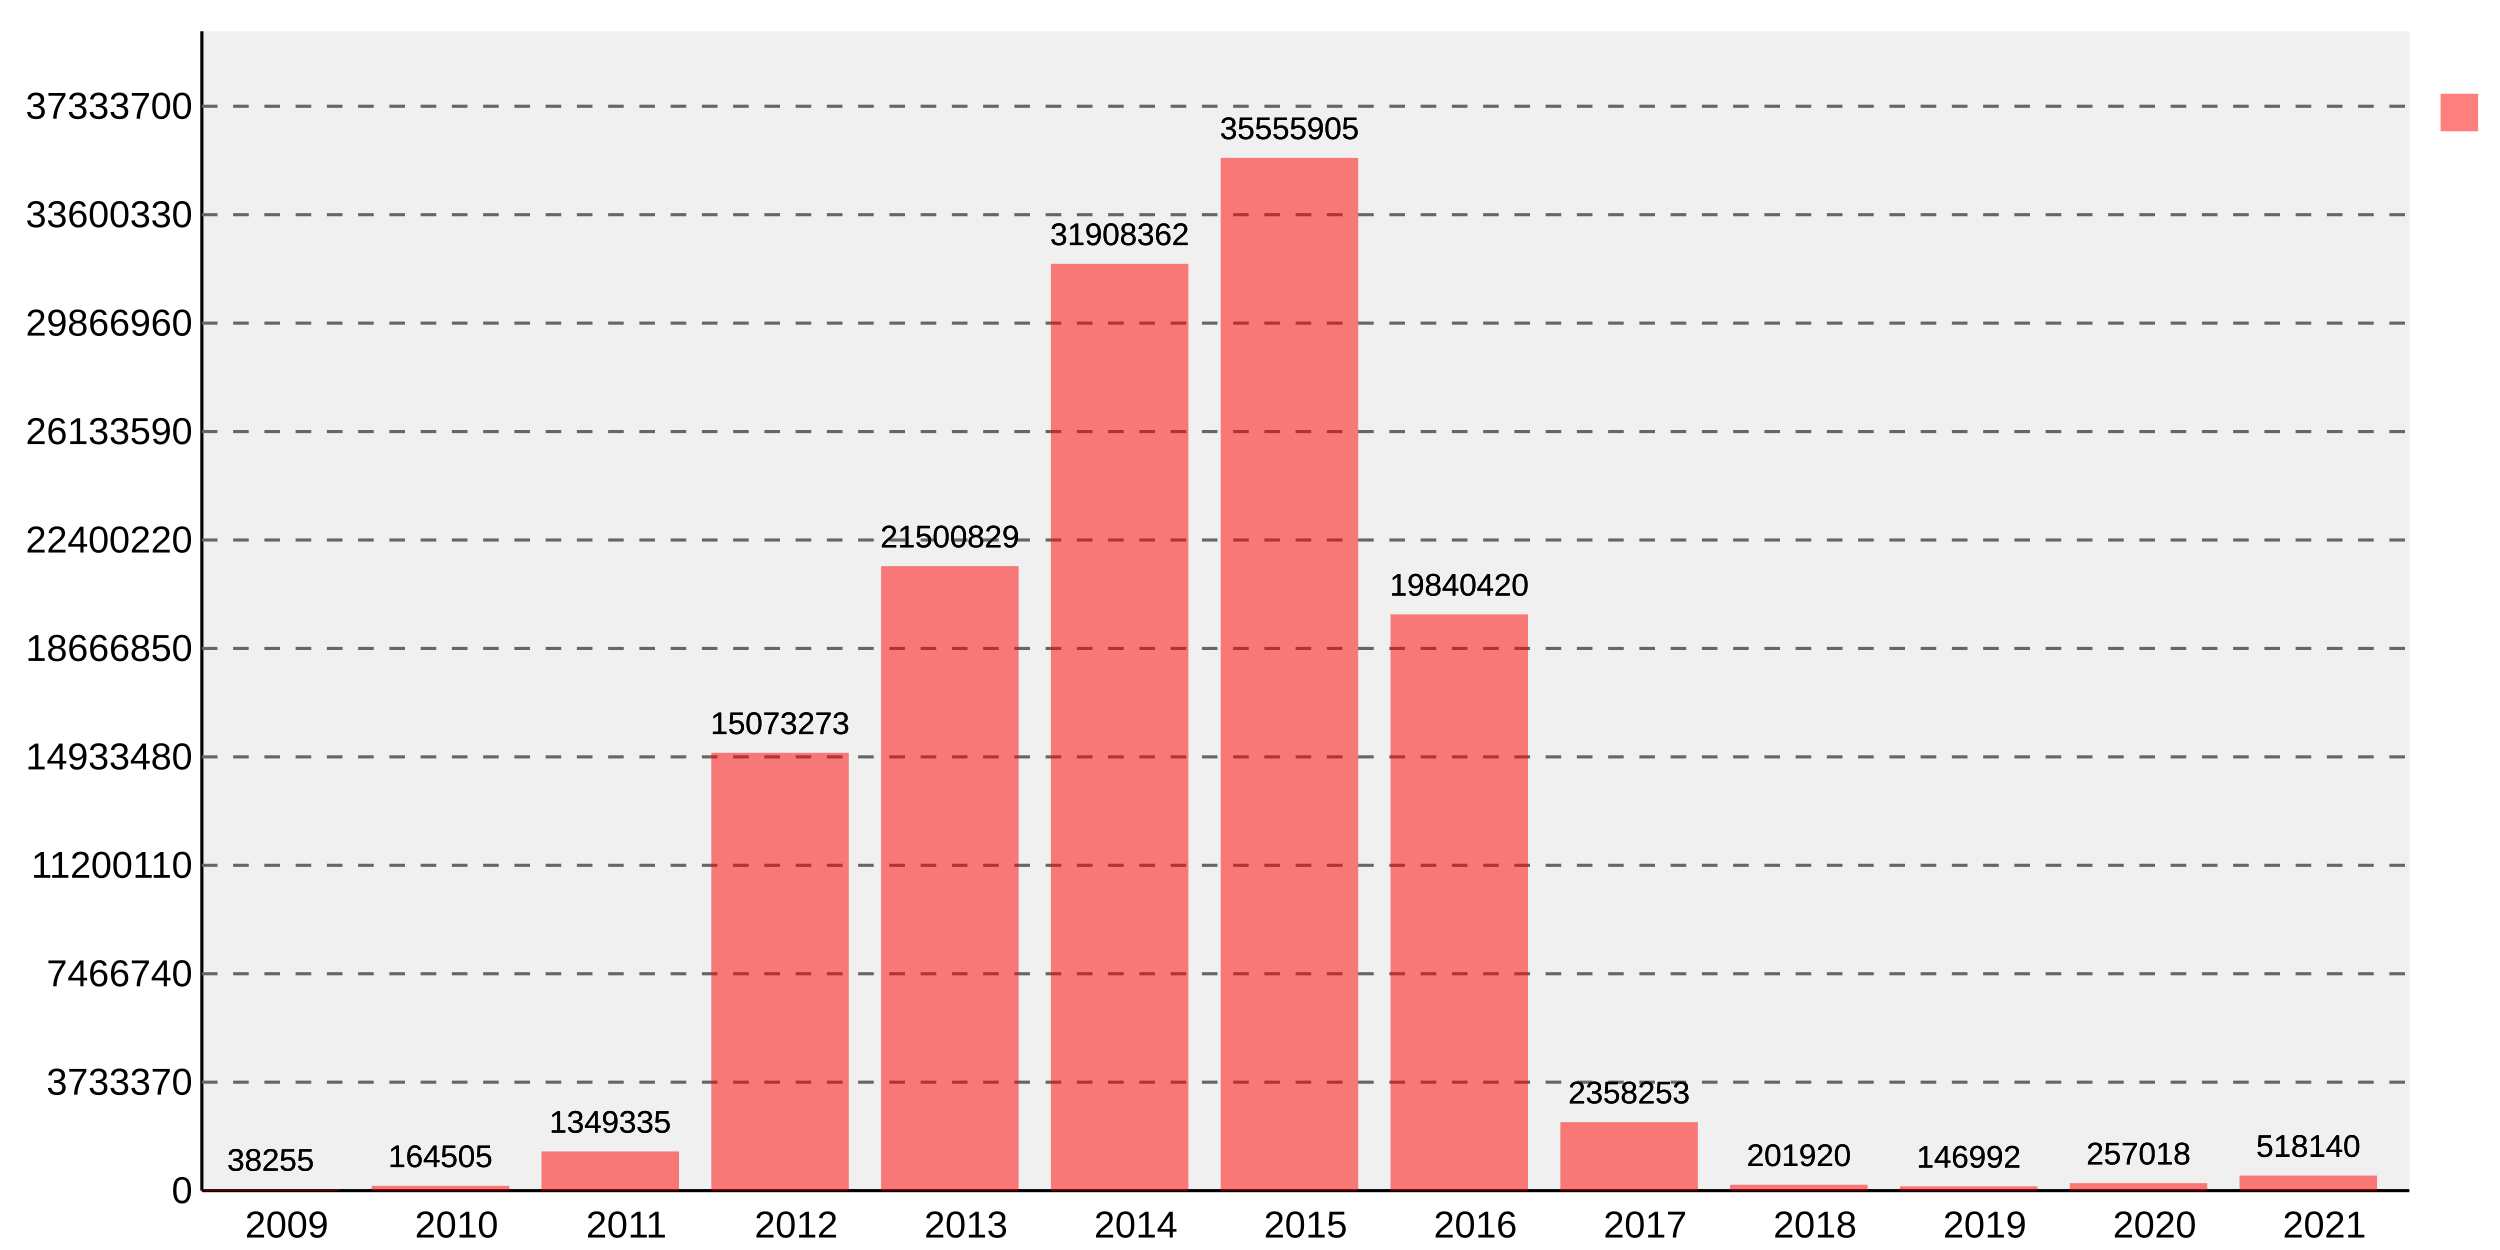
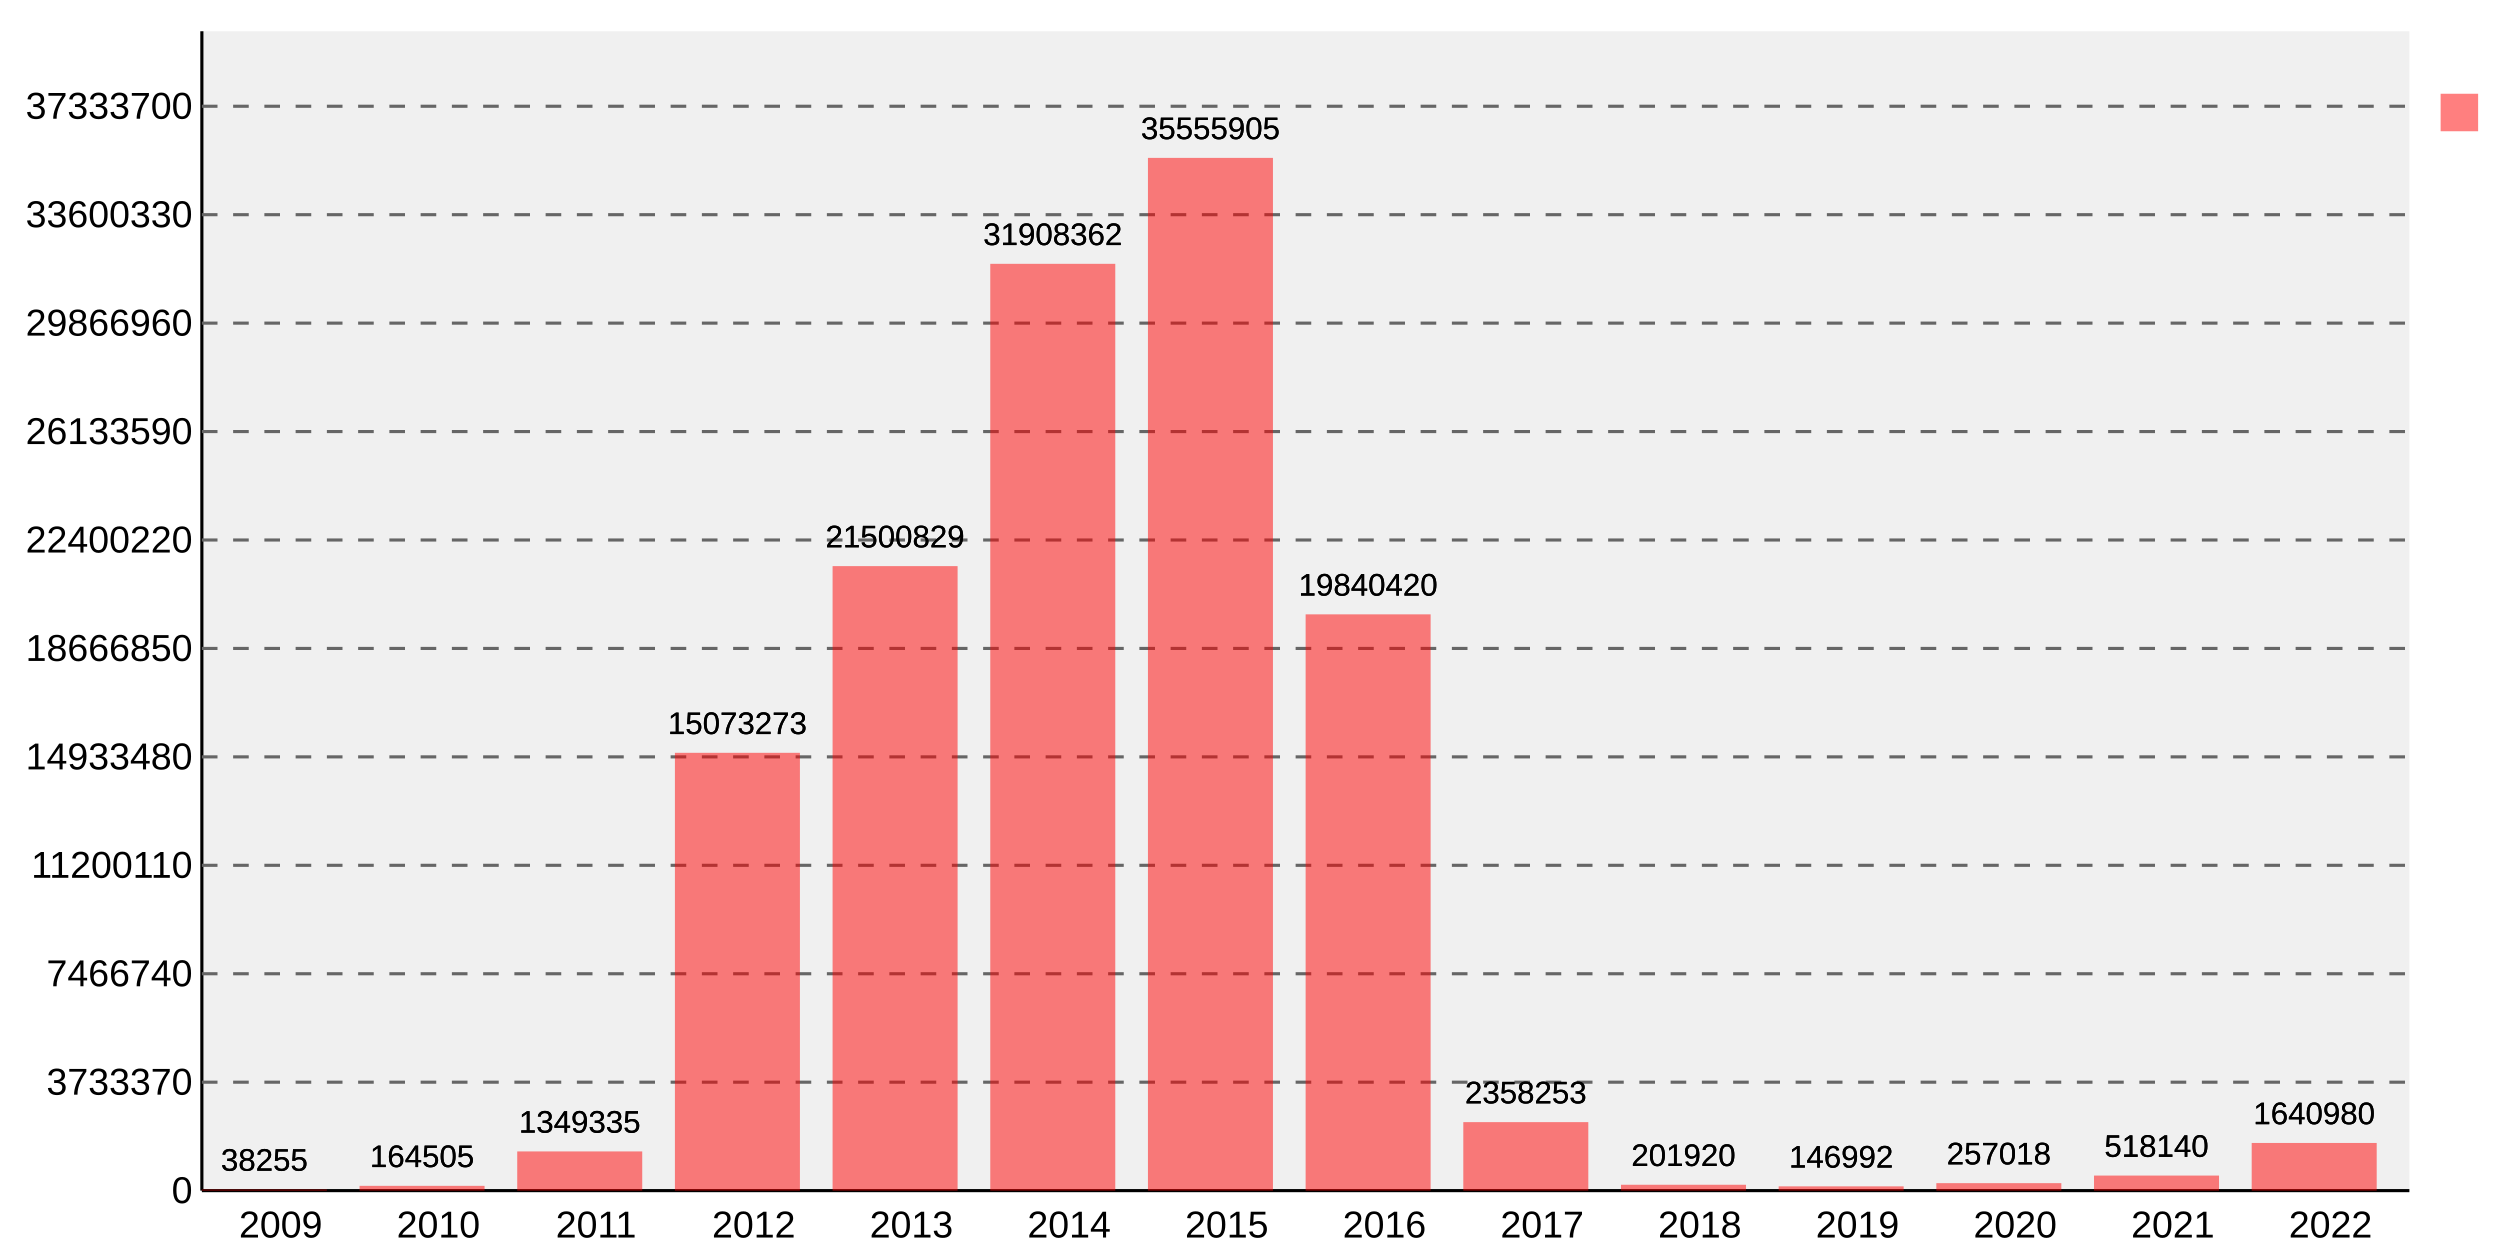
<svg xmlns="http://www.w3.org/2000/svg" viewBox="0 0 800 400">
  <defs>
    <style type="text/css">/*
Base styles for svg.charts.Graph
*/
.svgBackground {
    fill: #fff
    }
.graphBackground {
    fill: #f0f0f0
    }
/* graphs titles */
.mainTitle {
    text-anchor: middle;
    fill: #000;
    font-size: 16px;
    font-family: "Arial", sans-serif;
    font-weight: normal
    }
.subTitle {
    text-anchor: middle;
    fill: #999;
    font-size: 14px;
    font-family: "Arial", sans-serif;
    font-weight: normal
    }
.axis {
    stroke: #000;
    stroke-width: 1px
    }
.guideLines {
    stroke: #666;
    stroke-width: 1px;
    stroke-dasharray: 5, 5
    }
.xAxisLabels {
    text-anchor: middle;
    fill: #000;
    font-size: 12px;
    font-family: "Arial", sans-serif;
    font-weight: normal
    }
.yAxisLabels {
    text-anchor: end;
    fill: #000;
    font-size: 12px;
    font-family: "Arial", sans-serif;
    font-weight: normal
    }
.xAxisTitle {
    text-anchor: middle;
    fill: #f00;
    font-size: 14px;
    font-family: "Arial", sans-serif;
    font-weight: normal
    }
.yAxisTitle {
    fill: #f00;
    text-anchor: middle;
    font-size: 14px;
    font-family: "Arial", sans-serif;
    font-weight: normal
    }
.dataPointLabel {
    fill: #000;
    text-anchor: middle;
    font-size: 10px;
    font-family: "Arial", sans-serif;
    font-weight: normal
    }
.staggerGuideLine {
    fill: none;
    stroke: #000;
    stroke-width: 0.5px
    }
.keyText {
    fill: #000;
    text-anchor: start;
    font-size: 10px;
    font-family: "Arial", sans-serif;
    font-weight: normal
    }
/*
default fill styles for multiple datasets (probably only use a single
dataset on this graph though)
*/
.key1, .fill1 {
    fill: #f00;
    fill-opacity: 0.5;
    stroke: none;
    stroke-width: 0.5px
    }
.key2, .fill2 {
    fill: #00f;
    fill-opacity: 0.5;
    stroke: none;
    stroke-width: 1px
    }
.key3, .fill3 {
    fill: #0f0;
    fill-opacity: 0.5;
    stroke: none;
    stroke-width: 1px
    }
.key4, .fill4 {
    fill: #fc0;
    fill-opacity: 0.5;
    stroke: none;
    stroke-width: 1px
    }
.key5, .fill5 {
    fill: #0cf;
    fill-opacity: 0.5;
    stroke: none;
    stroke-width: 1px
    }
.key6, .fill6 {
    fill: #f0f;
    fill-opacity: 0.5;
    stroke: none;
    stroke-width: 1px
    }
.key7, .fill7 {
    fill: #0ff;
    fill-opacity: 0.5;
    stroke: none;
    stroke-width: 1px
    }
.key8, .fill8 {
    fill: #ff0;
    fill-opacity: 0.5;
    stroke: none;
    stroke-width: 1px
    }
.key9, .fill9 {
    fill: #c66;
    fill-opacity: 0.5;
    stroke: none;
    stroke-width: 1px
    }
.key10, .fill10 {
    fill: #639;
    fill-opacity: 0.5;
    stroke: none;
    stroke-width: 1px
    }
.key11, .fill11 {
    fill: #390;
    fill-opacity: 0.5;
    stroke: none;
    stroke-width: 1px
    }
.key12, .fill12 {
    fill: #96F;
    fill-opacity: 0.5;
    stroke: none;
    stroke-width: 1px
    }</style>
  </defs>
  <rect width="800" height="400" x="0" y="0" class="svgBackground" />
  <g transform="translate (64.6 10)">
    <rect x="0" y="0" width="706.4" height="371" class="graphBackground" />
    <path d="M 0 0 v371" class="axis" id="xAxis" />
    <path d="M 0 371 h706.4" class="axis" id="yAxis" />
-     <text class="xAxisLabels" x="27.169" y="386" style="text-anchor: middle">2009</text>
-     <text class="xAxisLabels" x="81.508" y="386" style="text-anchor: middle">2010</text>
-     <text class="xAxisLabels" x="135.846" y="386" style="text-anchor: middle">2011</text>
-     <text class="xAxisLabels" x="190.185" y="386" style="text-anchor: middle">2012</text>
-     <text class="xAxisLabels" x="244.523" y="386" style="text-anchor: middle">2013</text>
-     <text class="xAxisLabels" x="298.862" y="386" style="text-anchor: middle">2014</text>
-     <text class="xAxisLabels" x="353.2" y="386" style="text-anchor: middle">2015</text>
-     <text class="xAxisLabels" x="407.538" y="386" style="text-anchor: middle">2016</text>
-     <text class="xAxisLabels" x="461.877" y="386" style="text-anchor: middle">2017</text>
-     <text class="xAxisLabels" x="516.215" y="386" style="text-anchor: middle">2018</text>
-     <text class="xAxisLabels" x="570.554" y="386" style="text-anchor: middle">2019</text>
-     <text class="xAxisLabels" x="624.892" y="386" style="text-anchor: middle">2020</text>
-     <text class="xAxisLabels" x="679.231" y="386" style="text-anchor: middle">2021</text>
+     <text class="xAxisLabels" x="25.229" y="386" style="text-anchor: middle">2009</text>
+     <text class="xAxisLabels" x="75.686" y="386" style="text-anchor: middle">2010</text>
+     <text class="xAxisLabels" x="126.143" y="386" style="text-anchor: middle">2011</text>
+     <text class="xAxisLabels" x="176.6" y="386" style="text-anchor: middle">2012</text>
+     <text class="xAxisLabels" x="227.057" y="386" style="text-anchor: middle">2013</text>
+     <text class="xAxisLabels" x="277.514" y="386" style="text-anchor: middle">2014</text>
+     <text class="xAxisLabels" x="327.971" y="386" style="text-anchor: middle">2015</text>
+     <text class="xAxisLabels" x="378.429" y="386" style="text-anchor: middle">2016</text>
+     <text class="xAxisLabels" x="428.886" y="386" style="text-anchor: middle">2017</text>
+     <text class="xAxisLabels" x="479.343" y="386" style="text-anchor: middle">2018</text>
+     <text class="xAxisLabels" x="529.8" y="386" style="text-anchor: middle">2019</text>
+     <text class="xAxisLabels" x="580.257" y="386" style="text-anchor: middle">2020</text>
+     <text class="xAxisLabels" x="630.714" y="386" style="text-anchor: middle">2021</text>
+     <text class="xAxisLabels" x="681.171" y="386" style="text-anchor: middle">2022</text>
    <text class="yAxisLabels" x="-3" y="375.0" style="text-anchor: end">0</text>
    <text class="yAxisLabels" x="-3" y="340.3" style="text-anchor: end">3733370</text>
    <text class="yAxisLabels" x="-3" y="305.6" style="text-anchor: end">7466740</text>
    <text class="yAxisLabels" x="-3" y="270.9" style="text-anchor: end">11200110</text>
    <text class="yAxisLabels" x="-3" y="236.2" style="text-anchor: end">14933480</text>
    <text class="yAxisLabels" x="-3" y="201.5" style="text-anchor: end">18666850</text>
    <text class="yAxisLabels" x="-3" y="166.8" style="text-anchor: end">22400220</text>
    <text class="yAxisLabels" x="-3" y="132.1" style="text-anchor: end">26133590</text>
    <text class="yAxisLabels" x="-3" y="97.4" style="text-anchor: end">29866960</text>
    <text class="yAxisLabels" x="-3" y="62.7" style="text-anchor: end">33600330</text>
    <text class="yAxisLabels" x="-3" y="28.0" style="text-anchor: end">37333700</text>
    <path d="M 0 336.3 h706.4" class="guideLines" />
    <path d="M 0 301.6 h706.4" class="guideLines" />
    <path d="M 0 266.9 h706.4" class="guideLines" />
    <path d="M 0 232.2 h706.4" class="guideLines" />
    <path d="M 0 197.5 h706.4" class="guideLines" />
    <path d="M 0 162.8 h706.4" class="guideLines" />
    <path d="M 0 128.1 h706.4" class="guideLines" />
    <path d="M 0 93.4 h706.4" class="guideLines" />
    <path d="M 0 58.7 h706.4" class="guideLines" />
    <path d="M 0 24.0 h706.4" class="guideLines" />
-     <rect x="0.0" y="370.644" width="44.0" height="0.356" class="fill1" />
-     <rect x="54.338" y="369.471" width="44.0" height="1.529" class="fill1" />
-     <rect x="108.677" y="358.459" width="44.0" height="12.541" class="fill1" />
-     <rect x="163.015" y="230.901" width="44.0" height="140.099" class="fill1" />
-     <rect x="217.354" y="171.159" width="44.0" height="199.841" class="fill1" />
-     <rect x="271.692" y="74.426" width="44.0" height="296.574" class="fill1" />
-     <rect x="326.031" y="40.524" width="44.0" height="330.476" class="fill1" />
-     <rect x="380.369" y="186.592" width="44.0" height="184.408" class="fill1" />
-     <rect x="434.708" y="349.081" width="44.0" height="21.919" class="fill1" />
-     <rect x="489.046" y="369.123" width="44.0" height="1.877" class="fill1" />
-     <rect x="543.385" y="369.634" width="44.0" height="1.366" class="fill1" />
-     <rect x="597.723" y="368.611" width="44.0" height="2.389" class="fill1" />
-     <rect x="652.062" y="366.184" width="44.0" height="4.816" class="fill1" />
+     <rect x="0.0" y="370.644" width="40.0" height="0.356" class="fill1" />
+     <rect x="50.457" y="369.471" width="40.0" height="1.529" class="fill1" />
+     <rect x="100.914" y="358.459" width="40.0" height="12.541" class="fill1" />
+     <rect x="151.371" y="230.901" width="40.0" height="140.099" class="fill1" />
+     <rect x="201.829" y="171.159" width="40.0" height="199.841" class="fill1" />
+     <rect x="252.286" y="74.426" width="40.0" height="296.574" class="fill1" />
+     <rect x="302.743" y="40.524" width="40.0" height="330.476" class="fill1" />
+     <rect x="353.2" y="186.592" width="40.0" height="184.408" class="fill1" />
+     <rect x="403.657" y="349.081" width="40.0" height="21.919" class="fill1" />
+     <rect x="454.114" y="369.123" width="40.0" height="1.877" class="fill1" />
+     <rect x="504.571" y="369.634" width="40.0" height="1.366" class="fill1" />
+     <rect x="555.029" y="368.611" width="40.0" height="2.389" class="fill1" />
+     <rect x="605.486" y="366.184" width="40.0" height="4.816" class="fill1" />
+     <rect x="655.943" y="355.748" width="40.0" height="15.252" class="fill1" />
    <g>
-       <text x="22.0" y="364.644" class="dataPointLabel" style="None stroke: #fff; stroke-width: 2;">38255</text>
-       <text x="22.0" y="364.644" class="dataPointLabel">38255</text>
-       <text x="76.338" y="363.471" class="dataPointLabel" style="None stroke: #fff; stroke-width: 2;">164505</text>
-       <text x="76.338" y="363.471" class="dataPointLabel">164505</text>
-       <text x="130.677" y="352.459" class="dataPointLabel" style="None stroke: #fff; stroke-width: 2;">1349335</text>
-       <text x="130.677" y="352.459" class="dataPointLabel">1349335</text>
-       <text x="185.015" y="224.901" class="dataPointLabel" style="None stroke: #fff; stroke-width: 2;">15073273</text>
-       <text x="185.015" y="224.901" class="dataPointLabel">15073273</text>
-       <text x="239.354" y="165.159" class="dataPointLabel" style="None stroke: #fff; stroke-width: 2;">21500829</text>
-       <text x="239.354" y="165.159" class="dataPointLabel">21500829</text>
-       <text x="293.692" y="68.426" class="dataPointLabel" style="None stroke: #fff; stroke-width: 2;">31908362</text>
-       <text x="293.692" y="68.426" class="dataPointLabel">31908362</text>
-       <text x="348.031" y="34.524" class="dataPointLabel" style="None stroke: #fff; stroke-width: 2;">35555905</text>
-       <text x="348.031" y="34.524" class="dataPointLabel">35555905</text>
-       <text x="402.369" y="180.592" class="dataPointLabel" style="None stroke: #fff; stroke-width: 2;">19840420</text>
-       <text x="402.369" y="180.592" class="dataPointLabel">19840420</text>
-       <text x="456.708" y="343.081" class="dataPointLabel" style="None stroke: #fff; stroke-width: 2;">2358253</text>
-       <text x="456.708" y="343.081" class="dataPointLabel">2358253</text>
-       <text x="511.046" y="363.123" class="dataPointLabel" style="None stroke: #fff; stroke-width: 2;">201920</text>
-       <text x="511.046" y="363.123" class="dataPointLabel">201920</text>
-       <text x="565.385" y="363.634" class="dataPointLabel" style="None stroke: #fff; stroke-width: 2;">146992</text>
-       <text x="565.385" y="363.634" class="dataPointLabel">146992</text>
-       <text x="619.723" y="362.611" class="dataPointLabel" style="None stroke: #fff; stroke-width: 2;">257018</text>
-       <text x="619.723" y="362.611" class="dataPointLabel">257018</text>
-       <text x="674.062" y="360.184" class="dataPointLabel" style="None stroke: #fff; stroke-width: 2;">518140</text>
-       <text x="674.062" y="360.184" class="dataPointLabel">518140</text>
+       <text x="20.0" y="364.644" class="dataPointLabel" style="None stroke: #fff; stroke-width: 2;">38255</text>
+       <text x="20.0" y="364.644" class="dataPointLabel">38255</text>
+       <text x="70.457" y="363.471" class="dataPointLabel" style="None stroke: #fff; stroke-width: 2;">164505</text>
+       <text x="70.457" y="363.471" class="dataPointLabel">164505</text>
+       <text x="120.914" y="352.459" class="dataPointLabel" style="None stroke: #fff; stroke-width: 2;">1349335</text>
+       <text x="120.914" y="352.459" class="dataPointLabel">1349335</text>
+       <text x="171.371" y="224.901" class="dataPointLabel" style="None stroke: #fff; stroke-width: 2;">15073273</text>
+       <text x="171.371" y="224.901" class="dataPointLabel">15073273</text>
+       <text x="221.829" y="165.159" class="dataPointLabel" style="None stroke: #fff; stroke-width: 2;">21500829</text>
+       <text x="221.829" y="165.159" class="dataPointLabel">21500829</text>
+       <text x="272.286" y="68.426" class="dataPointLabel" style="None stroke: #fff; stroke-width: 2;">31908362</text>
+       <text x="272.286" y="68.426" class="dataPointLabel">31908362</text>
+       <text x="322.743" y="34.524" class="dataPointLabel" style="None stroke: #fff; stroke-width: 2;">35555905</text>
+       <text x="322.743" y="34.524" class="dataPointLabel">35555905</text>
+       <text x="373.2" y="180.592" class="dataPointLabel" style="None stroke: #fff; stroke-width: 2;">19840420</text>
+       <text x="373.2" y="180.592" class="dataPointLabel">19840420</text>
+       <text x="423.657" y="343.081" class="dataPointLabel" style="None stroke: #fff; stroke-width: 2;">2358253</text>
+       <text x="423.657" y="343.081" class="dataPointLabel">2358253</text>
+       <text x="474.114" y="363.123" class="dataPointLabel" style="None stroke: #fff; stroke-width: 2;">201920</text>
+       <text x="474.114" y="363.123" class="dataPointLabel">201920</text>
+       <text x="524.571" y="363.634" class="dataPointLabel" style="None stroke: #fff; stroke-width: 2;">146992</text>
+       <text x="524.571" y="363.634" class="dataPointLabel">146992</text>
+       <text x="575.029" y="362.611" class="dataPointLabel" style="None stroke: #fff; stroke-width: 2;">257018</text>
+       <text x="575.029" y="362.611" class="dataPointLabel">257018</text>
+       <text x="625.486" y="360.184" class="dataPointLabel" style="None stroke: #fff; stroke-width: 2;">518140</text>
+       <text x="625.486" y="360.184" class="dataPointLabel">518140</text>
+       <text x="675.943" y="349.748" class="dataPointLabel" style="None stroke: #fff; stroke-width: 2;">1640980</text>
+       <text x="675.943" y="349.748" class="dataPointLabel">1640980</text>
    </g>
  </g>
  <g transform="translate(781 30)">
    <rect x="0" y="0" width="12" height="12" class="key1" />
    <text x="17" y="12" class="keyText" />
  </g>
</svg>
